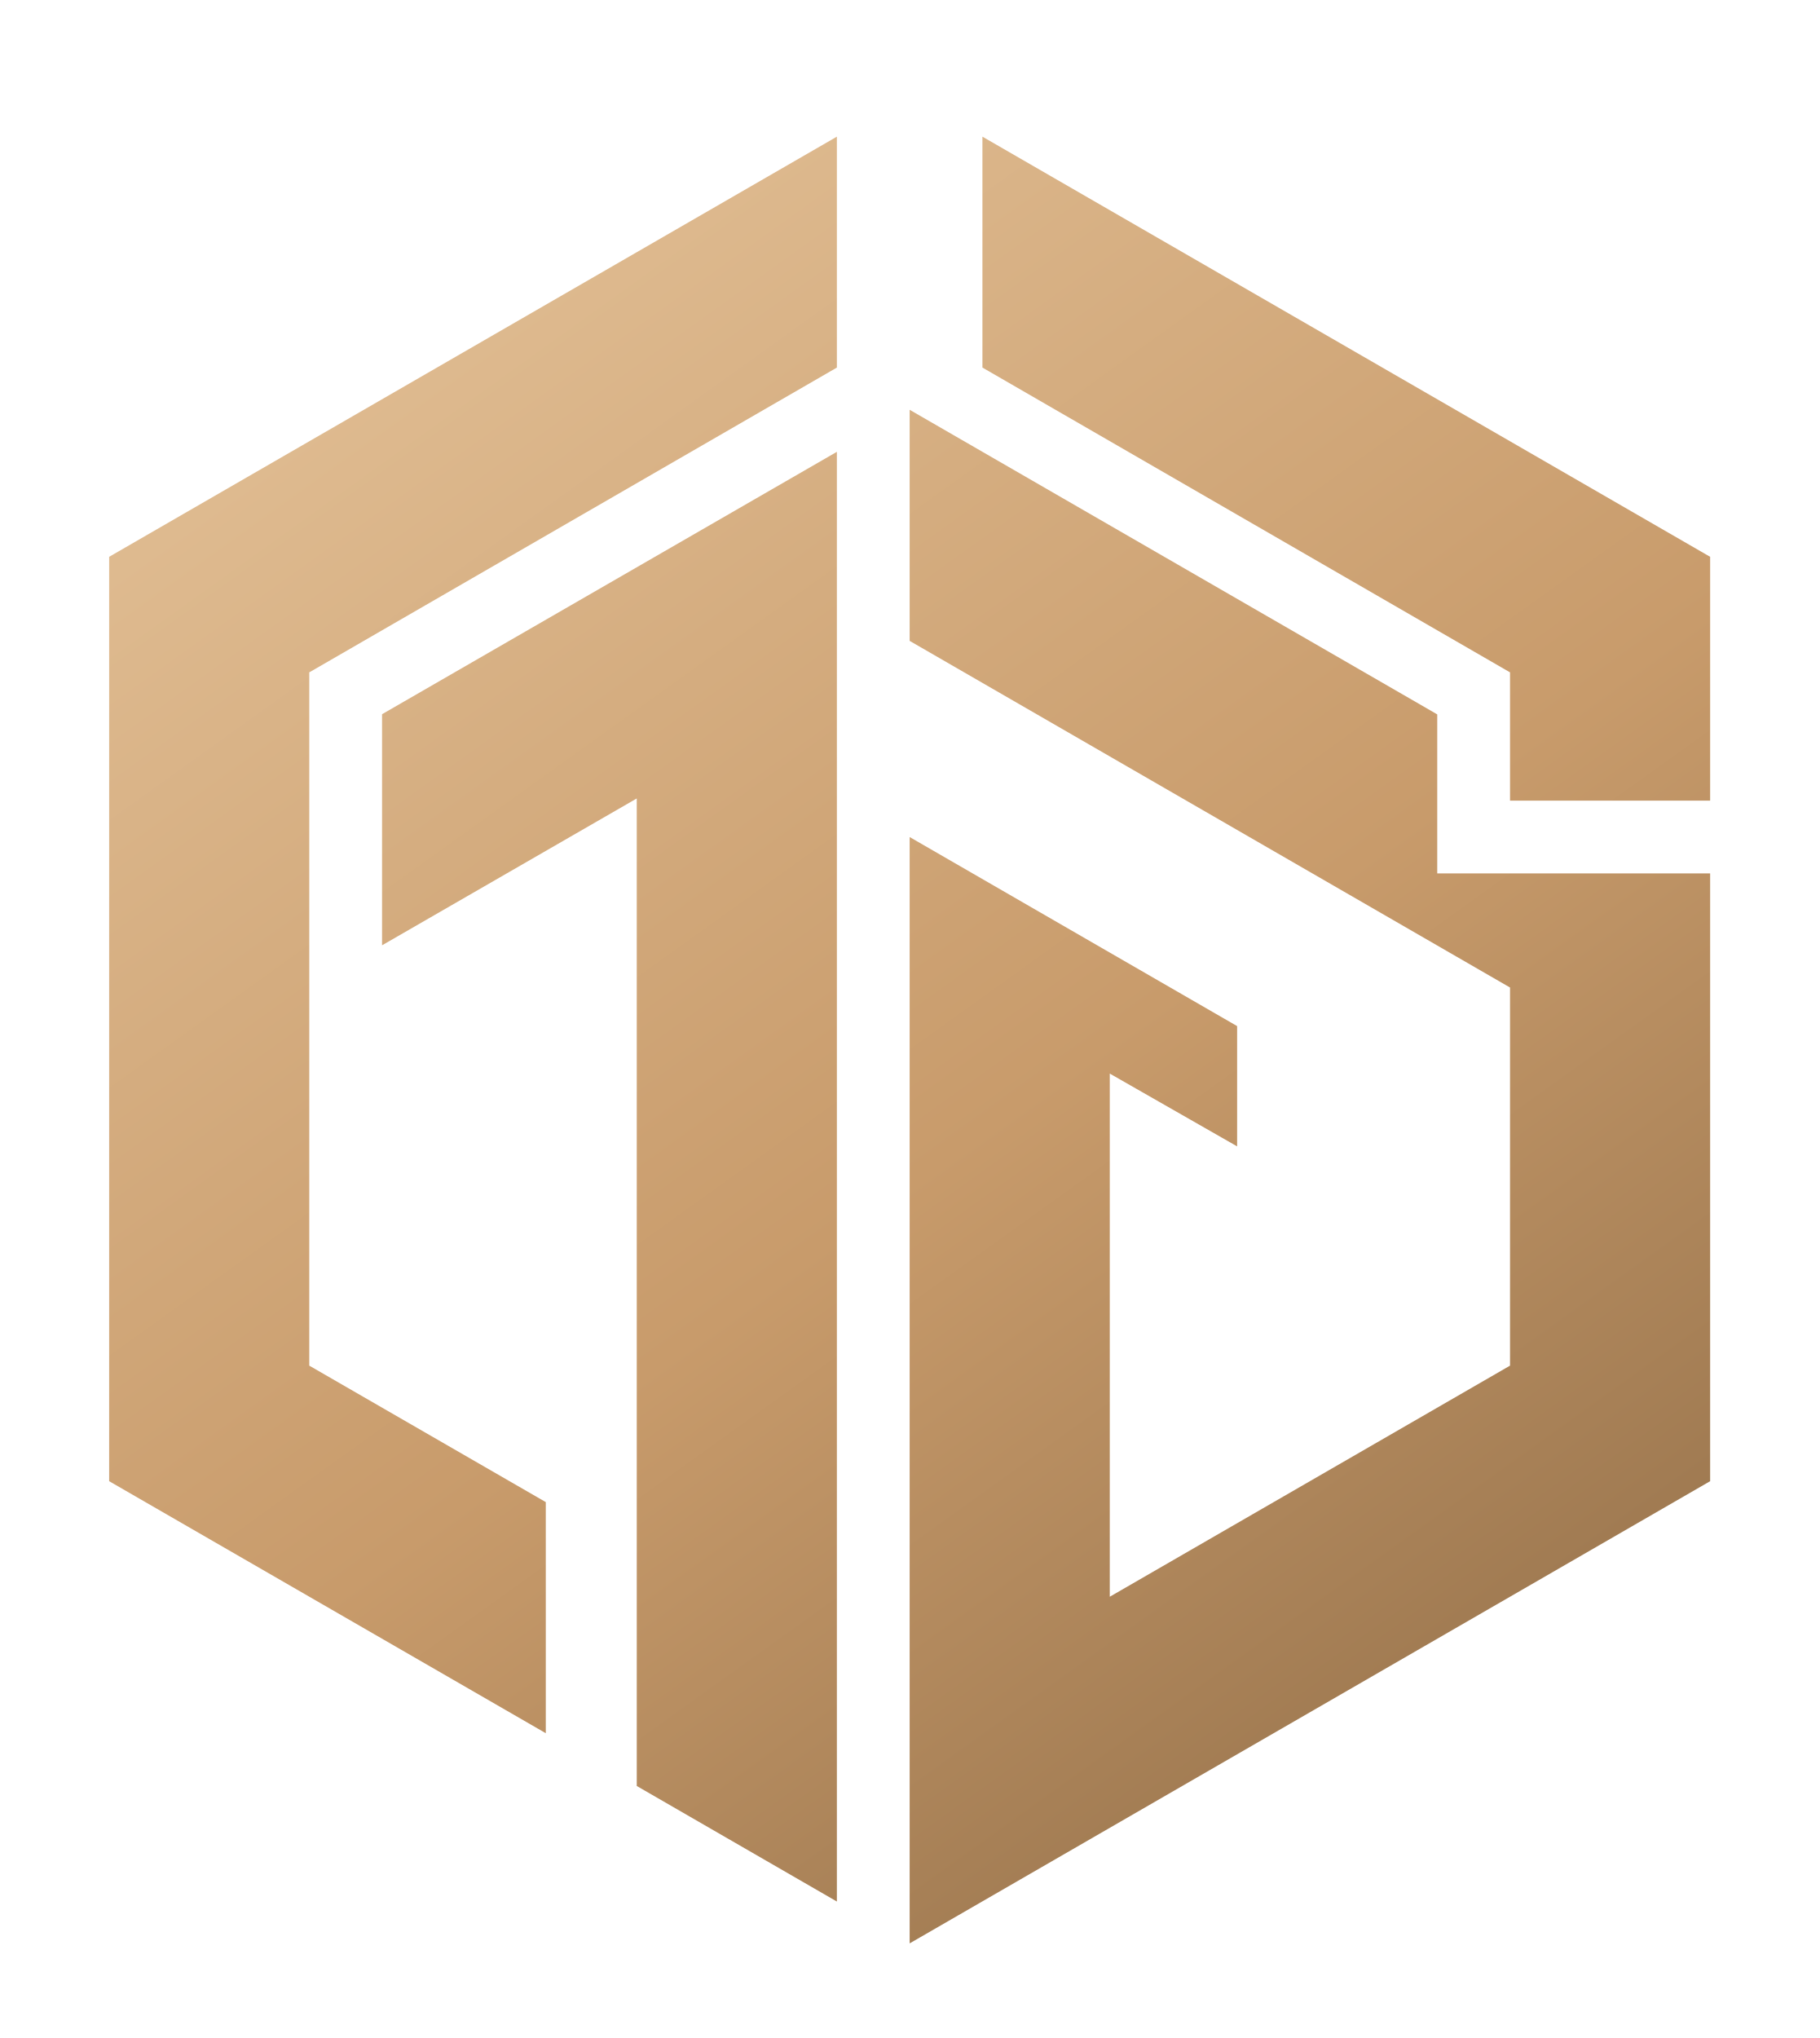
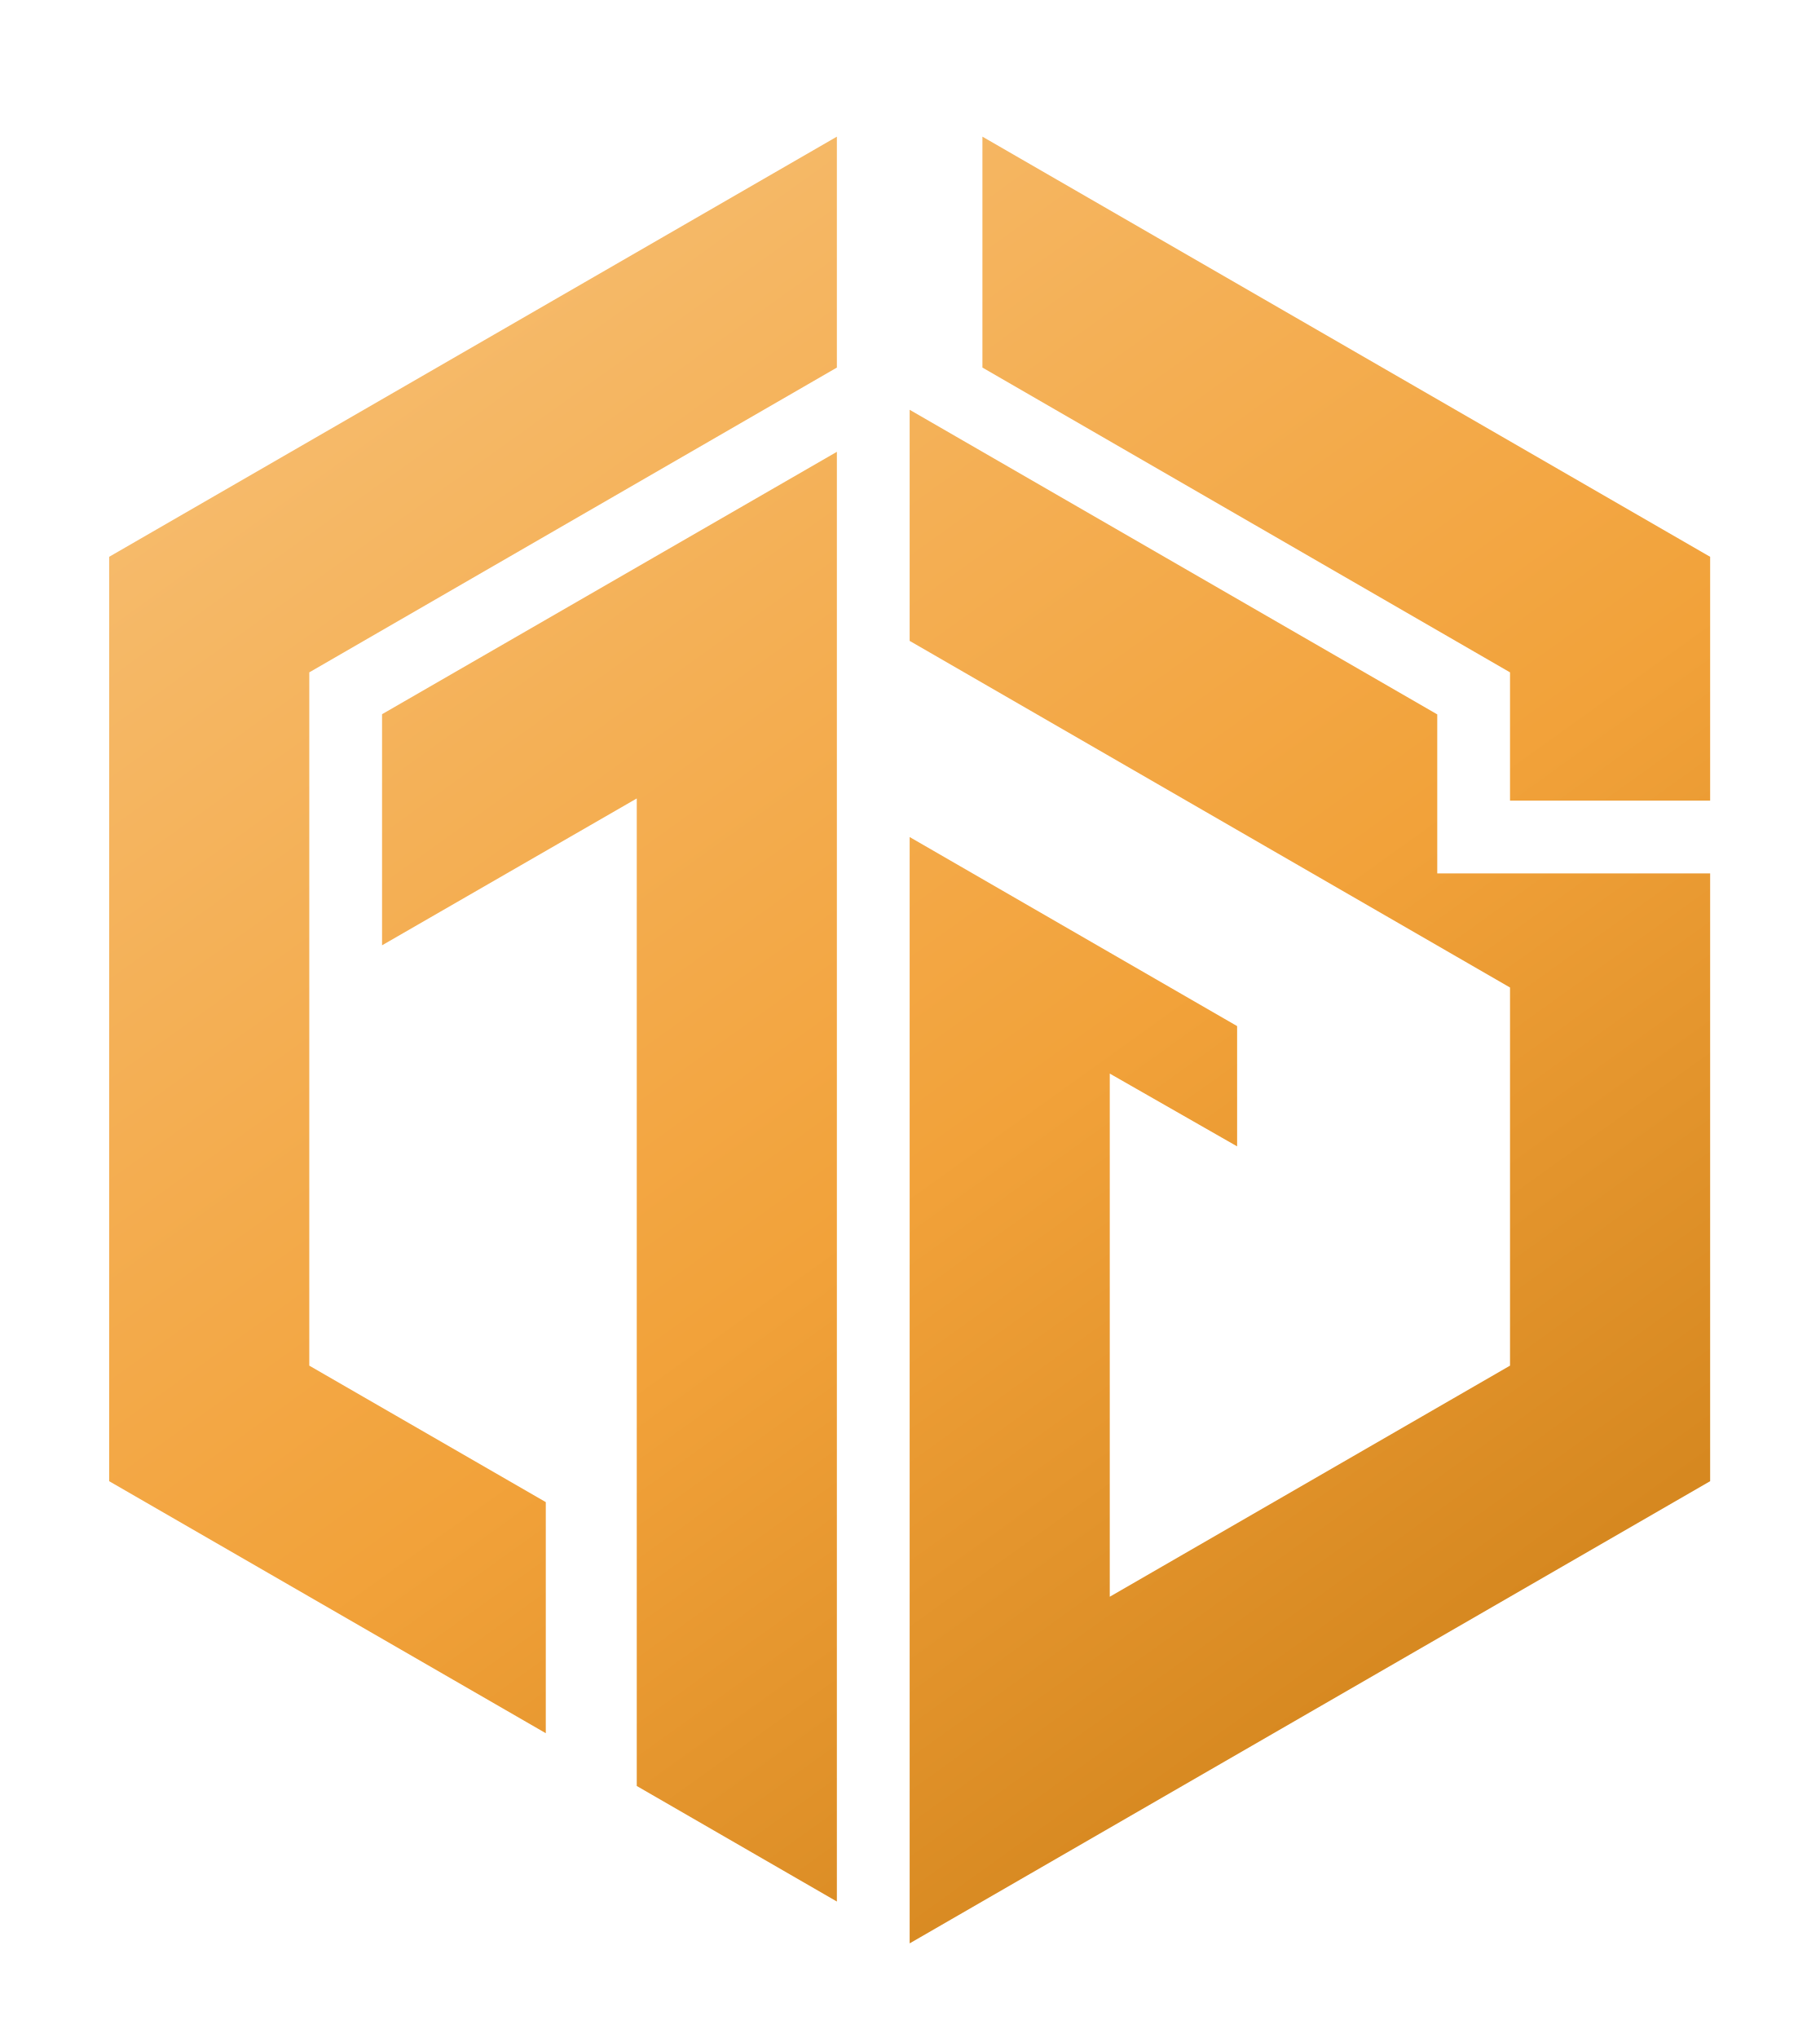
<svg xmlns="http://www.w3.org/2000/svg" viewBox="0 0 100 112" width="100" height="112" role="img" aria-labelledby="t">
  <defs>
    <linearGradient id="g" gradientUnits="userSpaceOnUse" x1="12" y1="4" x2="88" y2="110">
-       <stop offset="0" stop-color="#E6C59C" />
-       <stop offset=".55" stop-color="#C89B6B" />
-       <stop offset="1" stop-color="#8C6A45" />
+       <stop offset="0" stop-color="#F7C27A" />
+       <stop offset=".55" stop-color="#F2A23A" />
+       <stop offset="1" stop-color="#C77A12" />
    </linearGradient>
  </defs>
  <path fill="url(#g)" fill-rule="nonzero" transform="translate(0 0)" d="M46 7.51L6 30.6L6 81.4L30 95.25L30 82.55L17 75.05L17 36.95L46 20.2ZM54 7.51L94 30.6L94 44L83 44L83 36.95L54 20.2ZM21 39.25L46 24.83L46 104.5L35 98.15L35 43.88L21 51.95ZM50 22.52L79 39.26L79 48L94 48L94 81.4L50 106.8L50 46L61 52.35L68 56.39L68 63L61 59L61 87.75L83 75.05L83 54.27L50 35.22Z" />
</svg>
